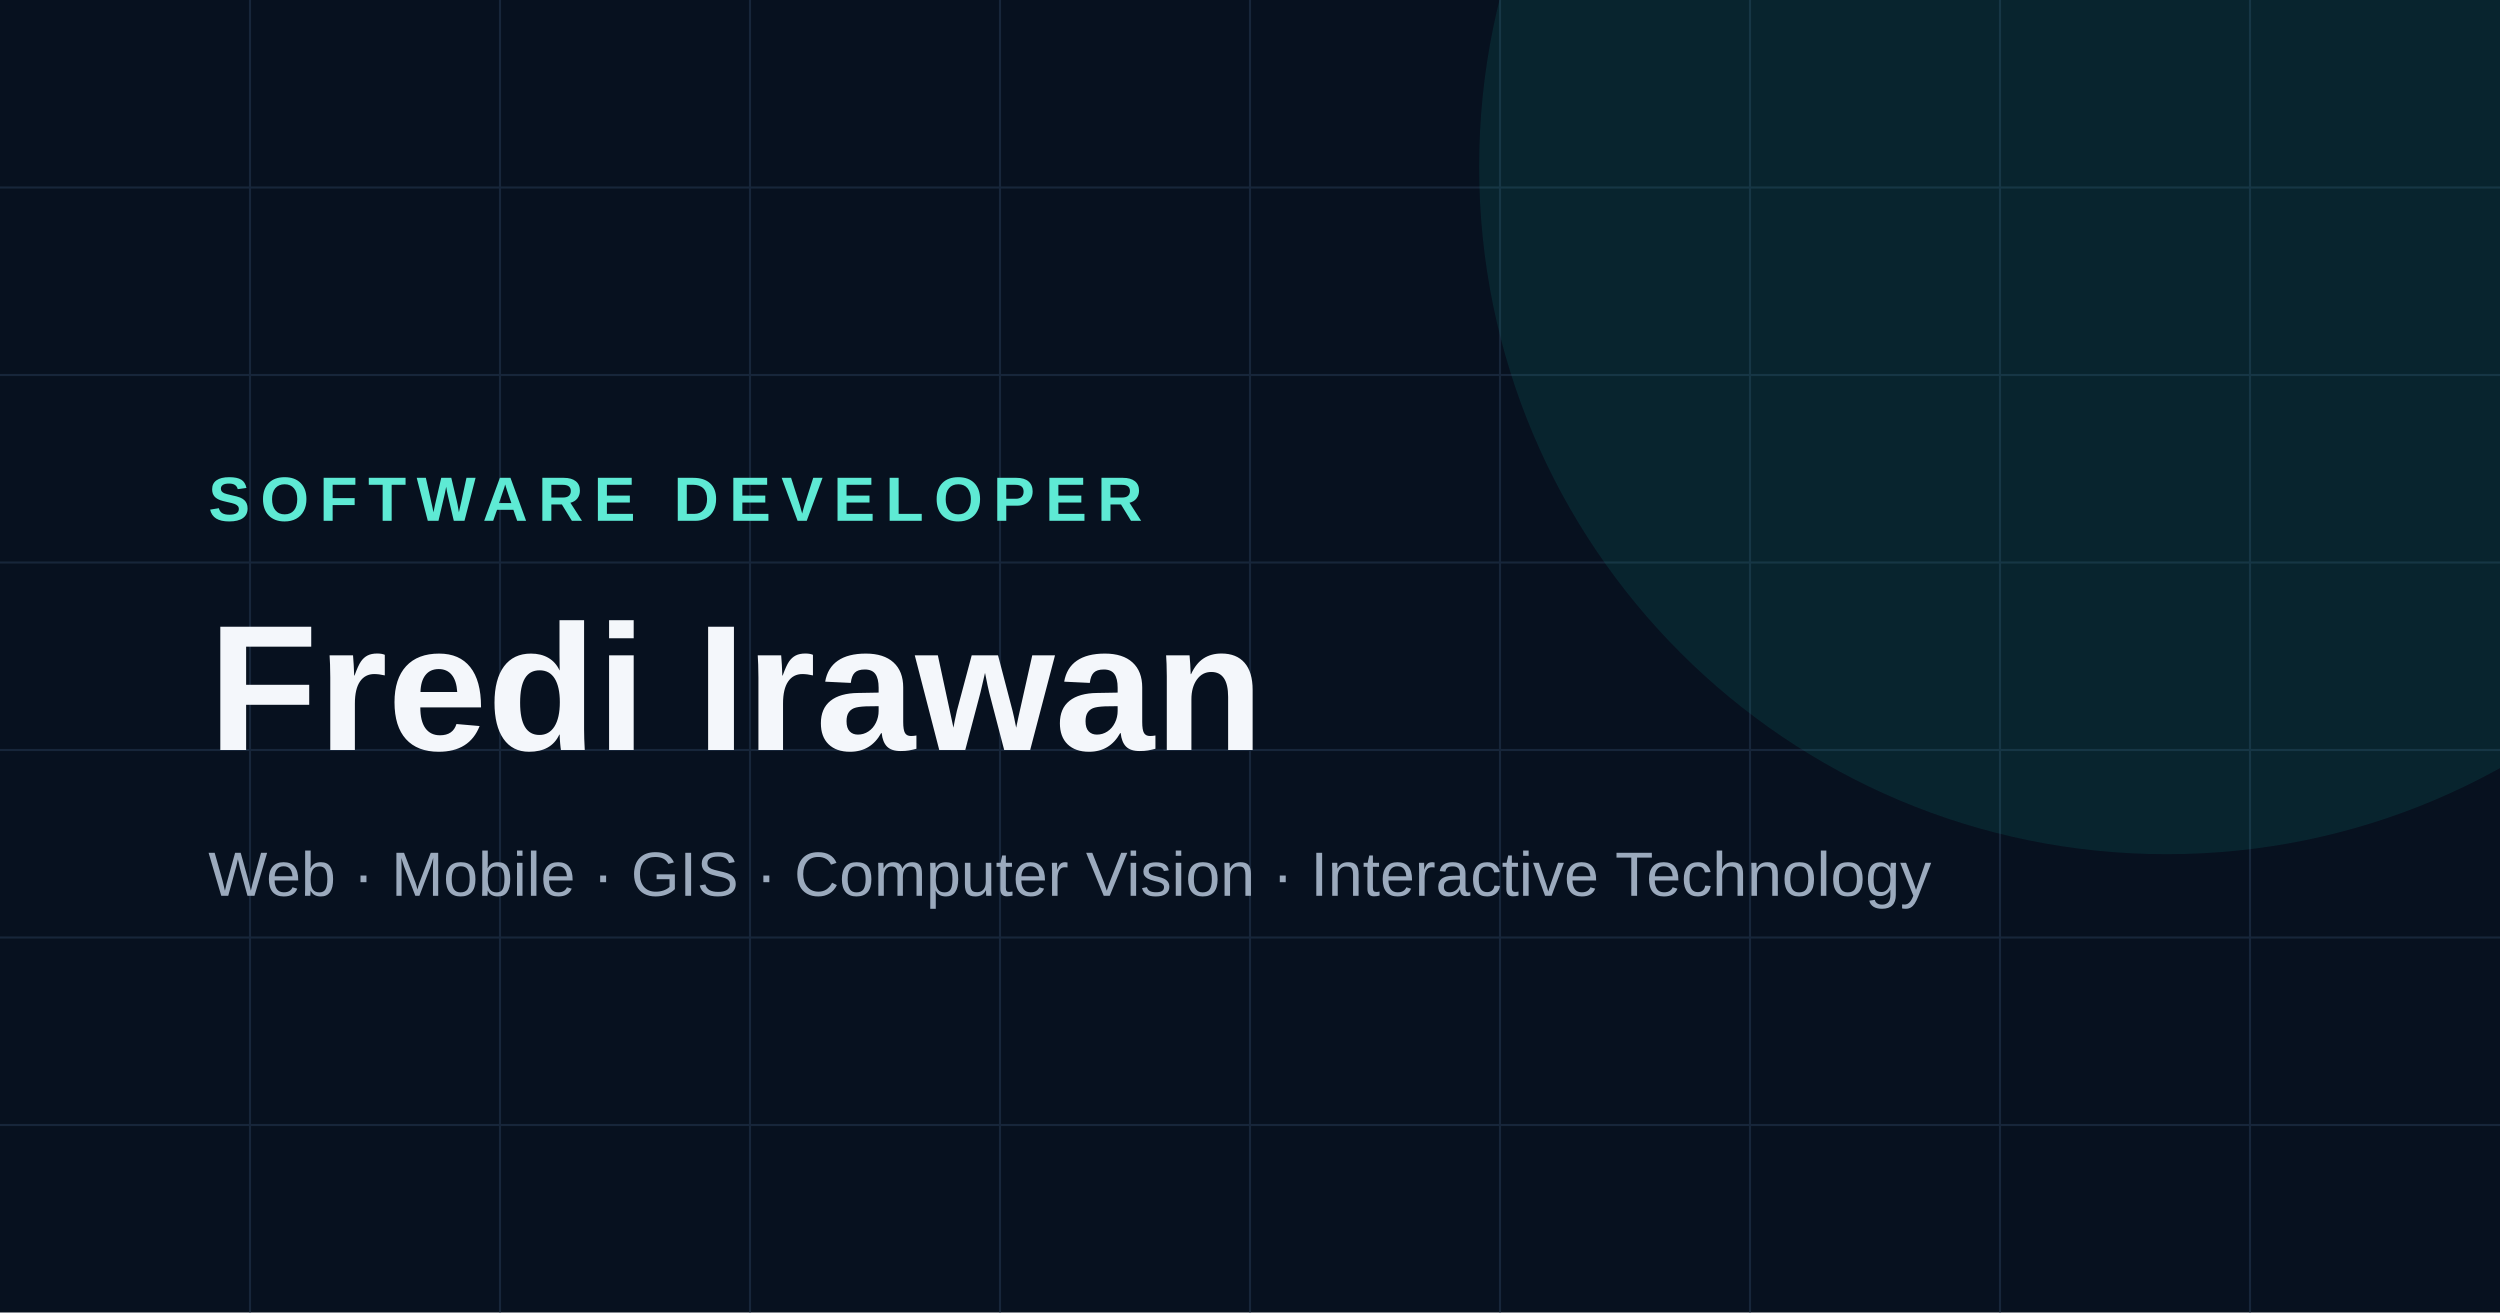
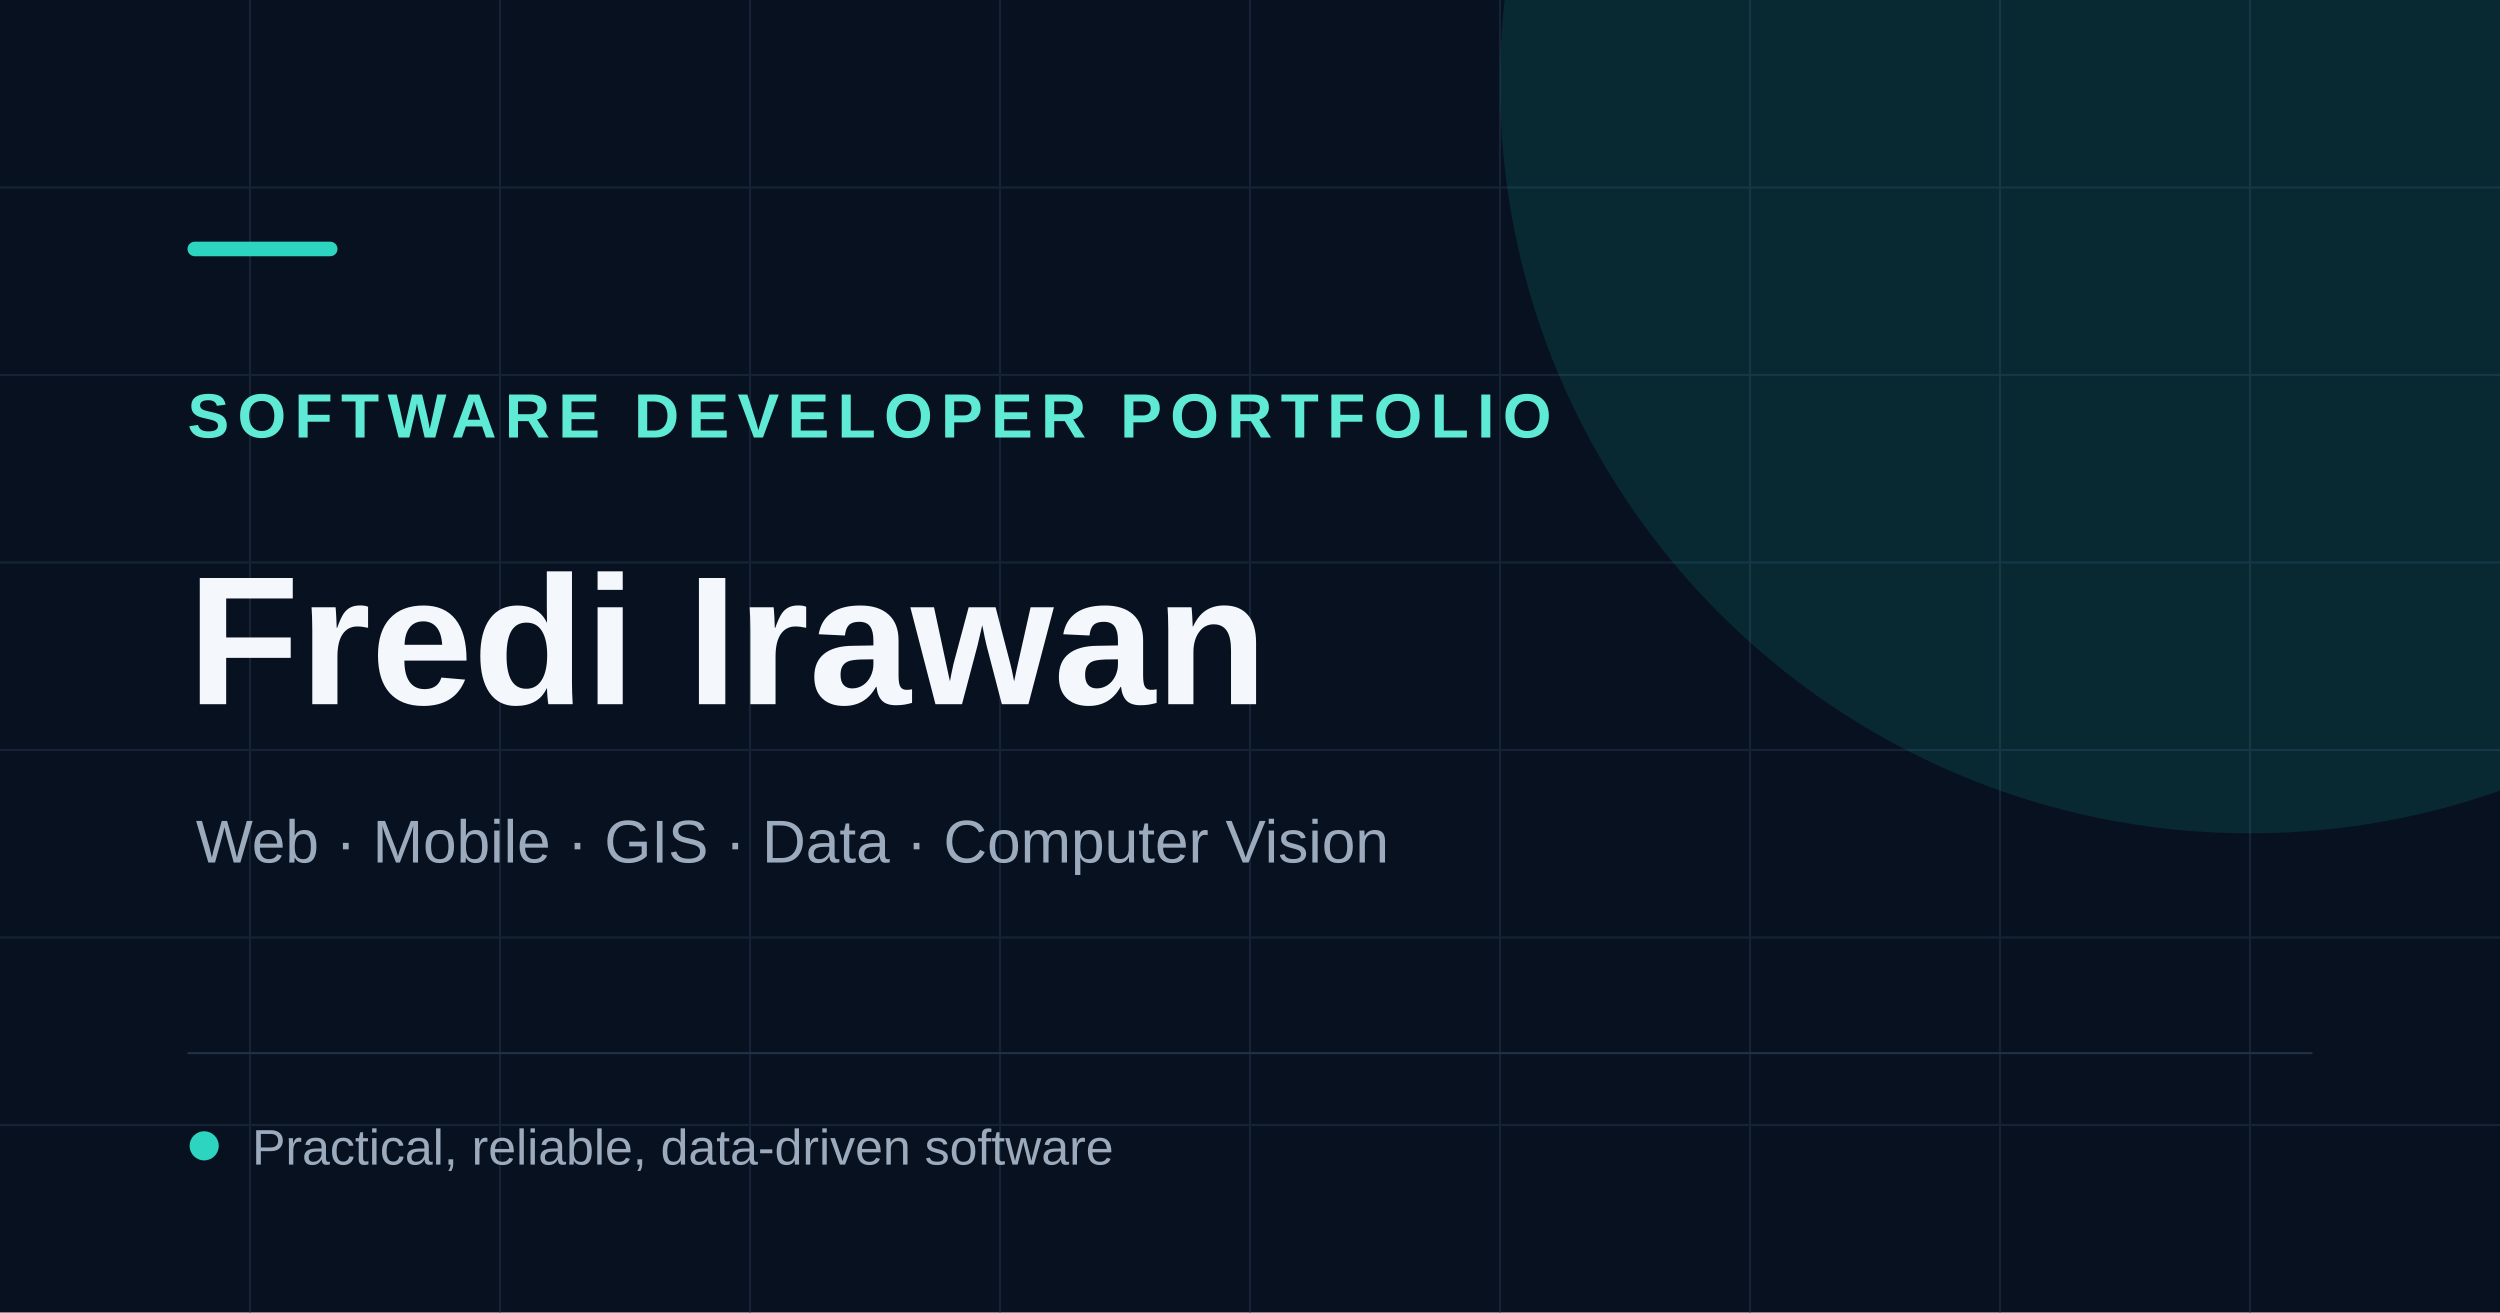
<svg xmlns="http://www.w3.org/2000/svg" width="1200" height="630" viewBox="0 0 1200 630">
  <rect width="1200" height="630" fill="#07111f" />
-   <g stroke="#203148" opacity=".65">
+   <g stroke="#203148" opacity=".58">
    <path d="M0 90h1200M0 180h1200M0 270h1200M0 360h1200M0 450h1200M0 540h1200M120 0v630M240 0v630M360 0v630M480 0v630M600 0v630M720 0v630M840 0v630M960 0v630M1080 0v630" />
  </g>
-   <circle cx="1040" cy="80" r="330" fill="#0d9488" opacity=".15" />
-   <text x="100" y="250" fill="#5eead4" font-family="Arial,sans-serif" font-weight="700" font-size="30" letter-spacing="5">SOFTWARE DEVELOPER</text>
-   <text x="100" y="360" fill="#f4f7fb" font-family="Arial,sans-serif" font-weight="800" font-size="86">Fredi Irawan</text>
-   <text x="100" y="430" fill="#9baabd" font-family="Arial,sans-serif" font-size="30">Web · Mobile · GIS · Computer Vision · Interactive Technology</text>
+   <circle cx="1080" cy="40" r="360" fill="#0d9488" opacity=".18" />
+   <rect x="90" y="116" width="72" height="7" rx="3.5" fill="#2dd4bf" />
+   <text x="90" y="210" fill="#5eead4" font-family="Arial, sans-serif" font-weight="700" font-size="30" letter-spacing="4">SOFTWARE DEVELOPER PORTFOLIO</text>
+   <text x="90" y="338" fill="#f4f7fb" font-family="Arial, sans-serif" font-weight="800" font-size="88">Fredi Irawan</text>
+   <text x="94" y="414" fill="#9baabd" font-family="Arial, sans-serif" font-size="29">Web · Mobile · GIS · Data · Computer Vision</text>
+   <g transform="translate(90 505)">
+     <rect width="1020" height="1" fill="#203148" />
+     <circle cx="8" cy="45" r="7" fill="#2dd4bf" />
+     <text x="31" y="54" fill="#9baabd" font-family="Arial, sans-serif" font-size="24">Practical, reliable, data-driven software</text>
+   </g>
</svg>
